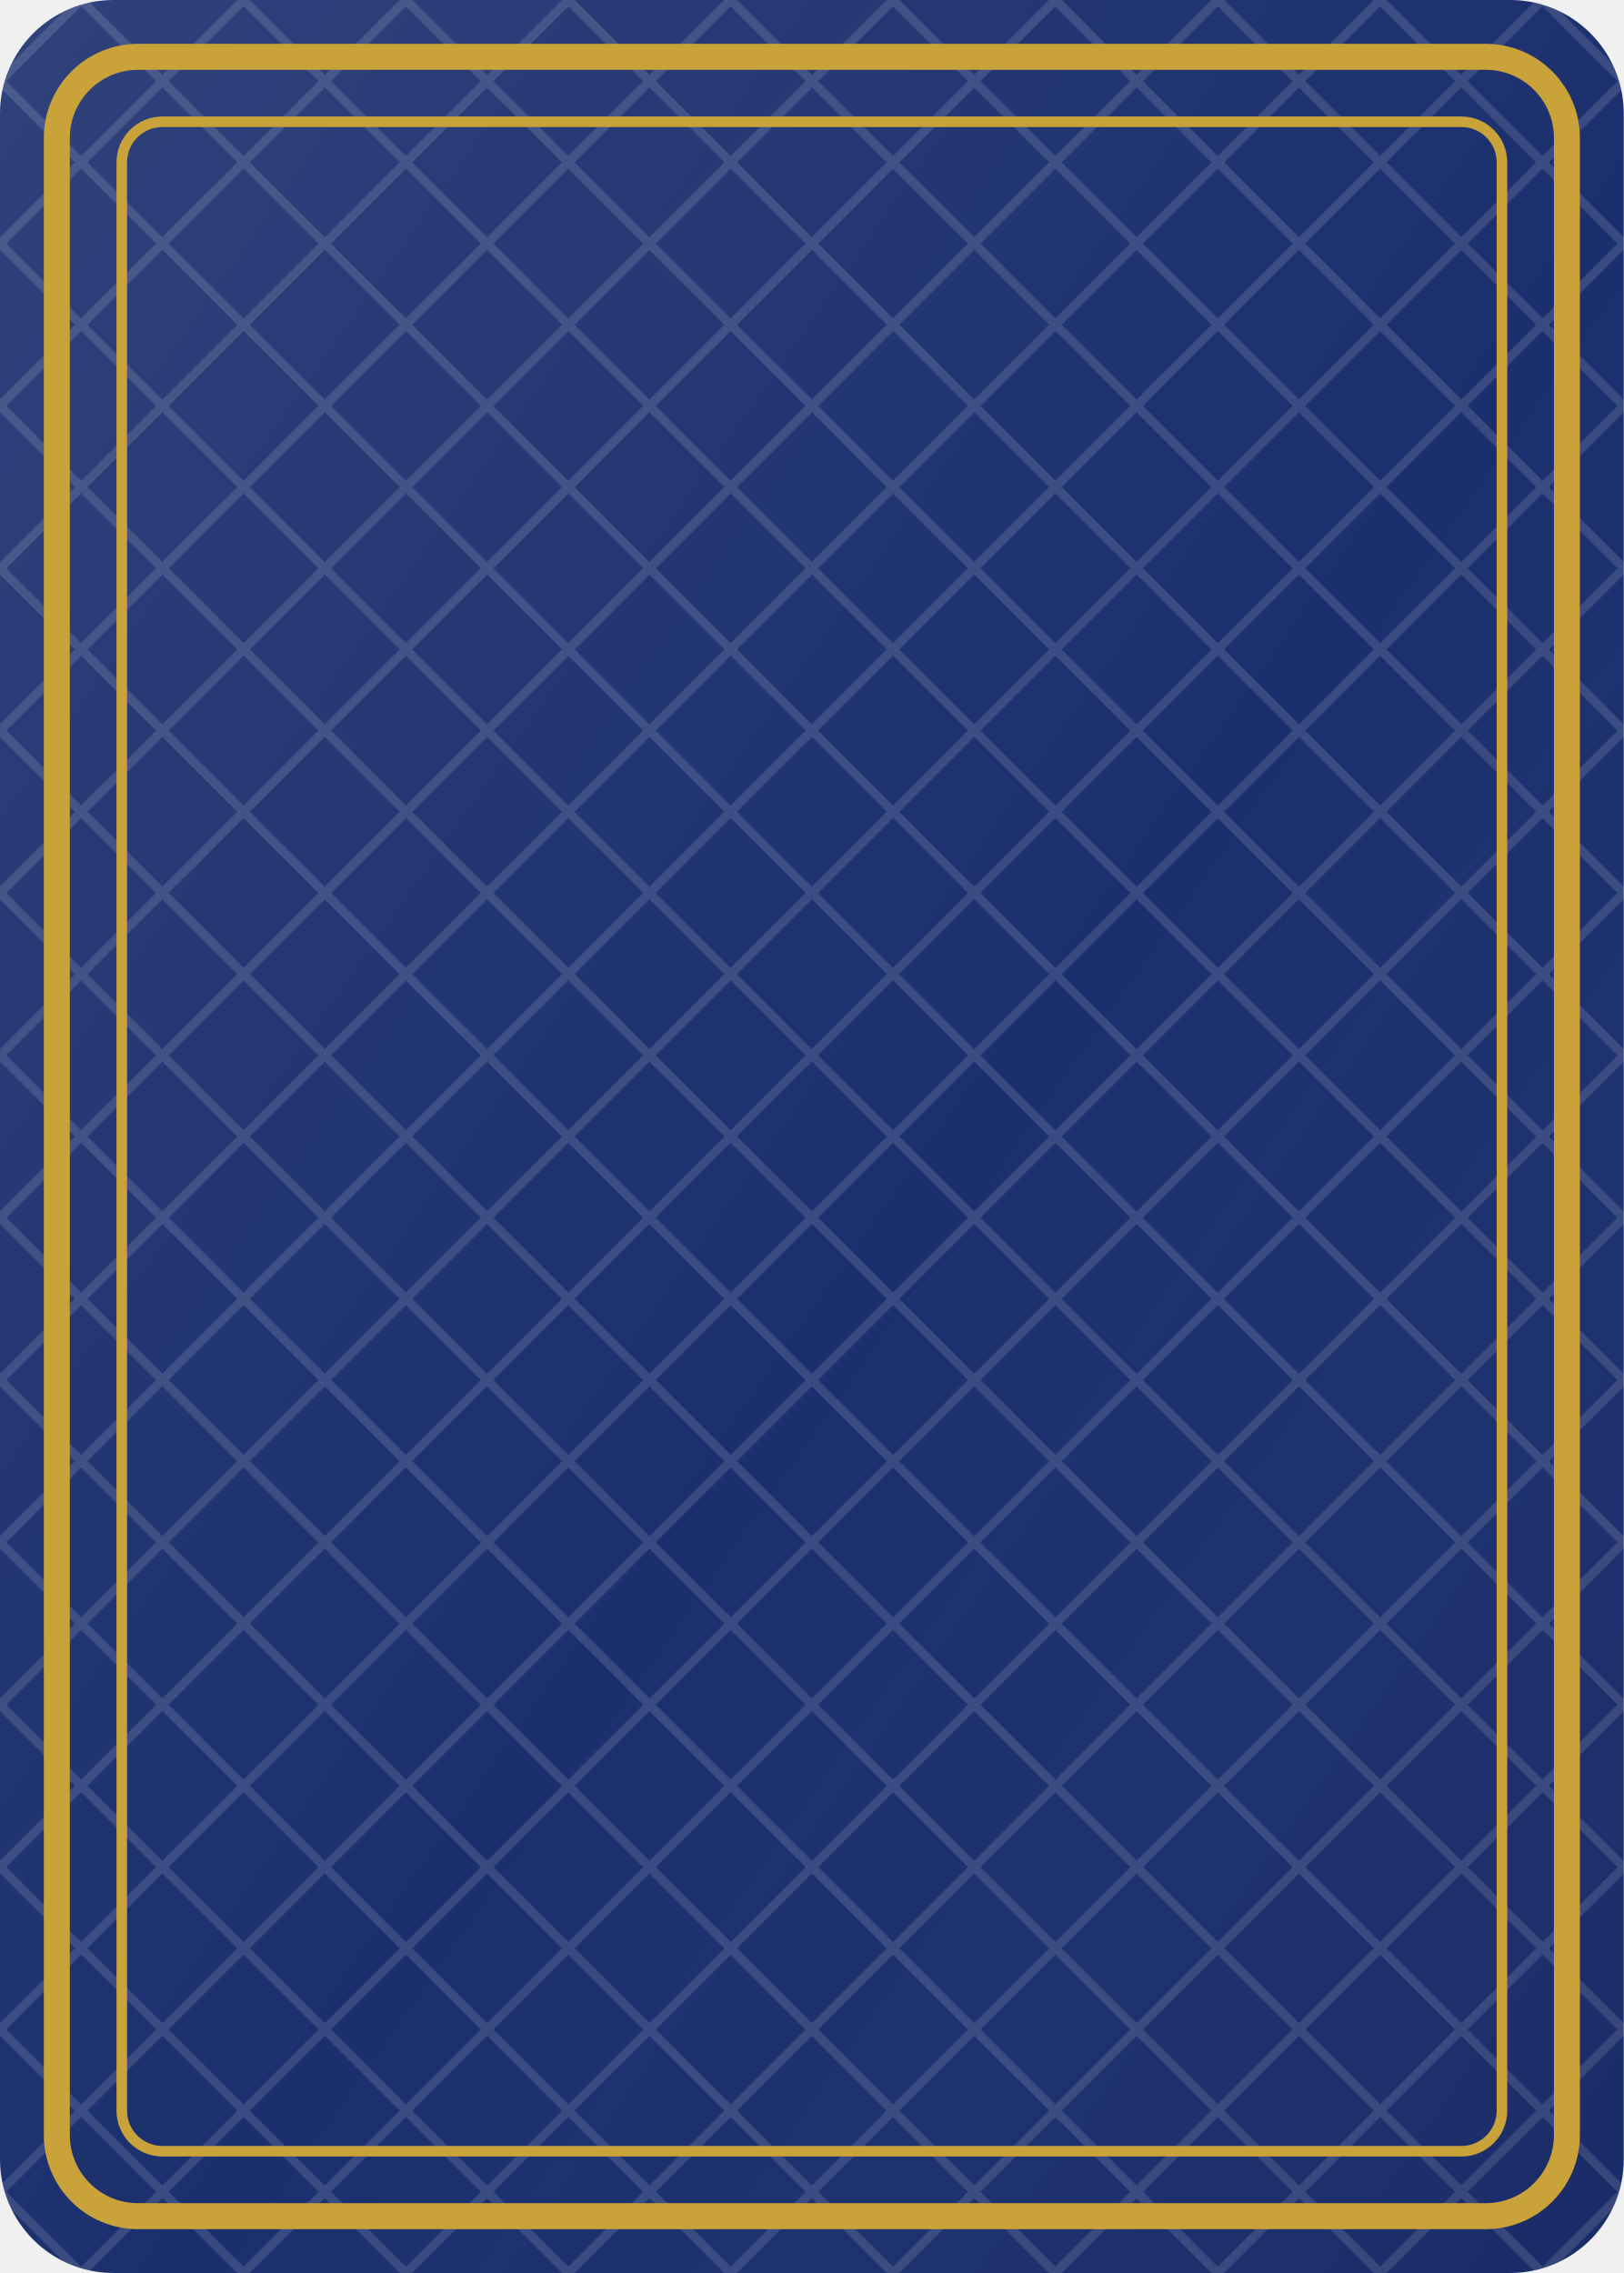
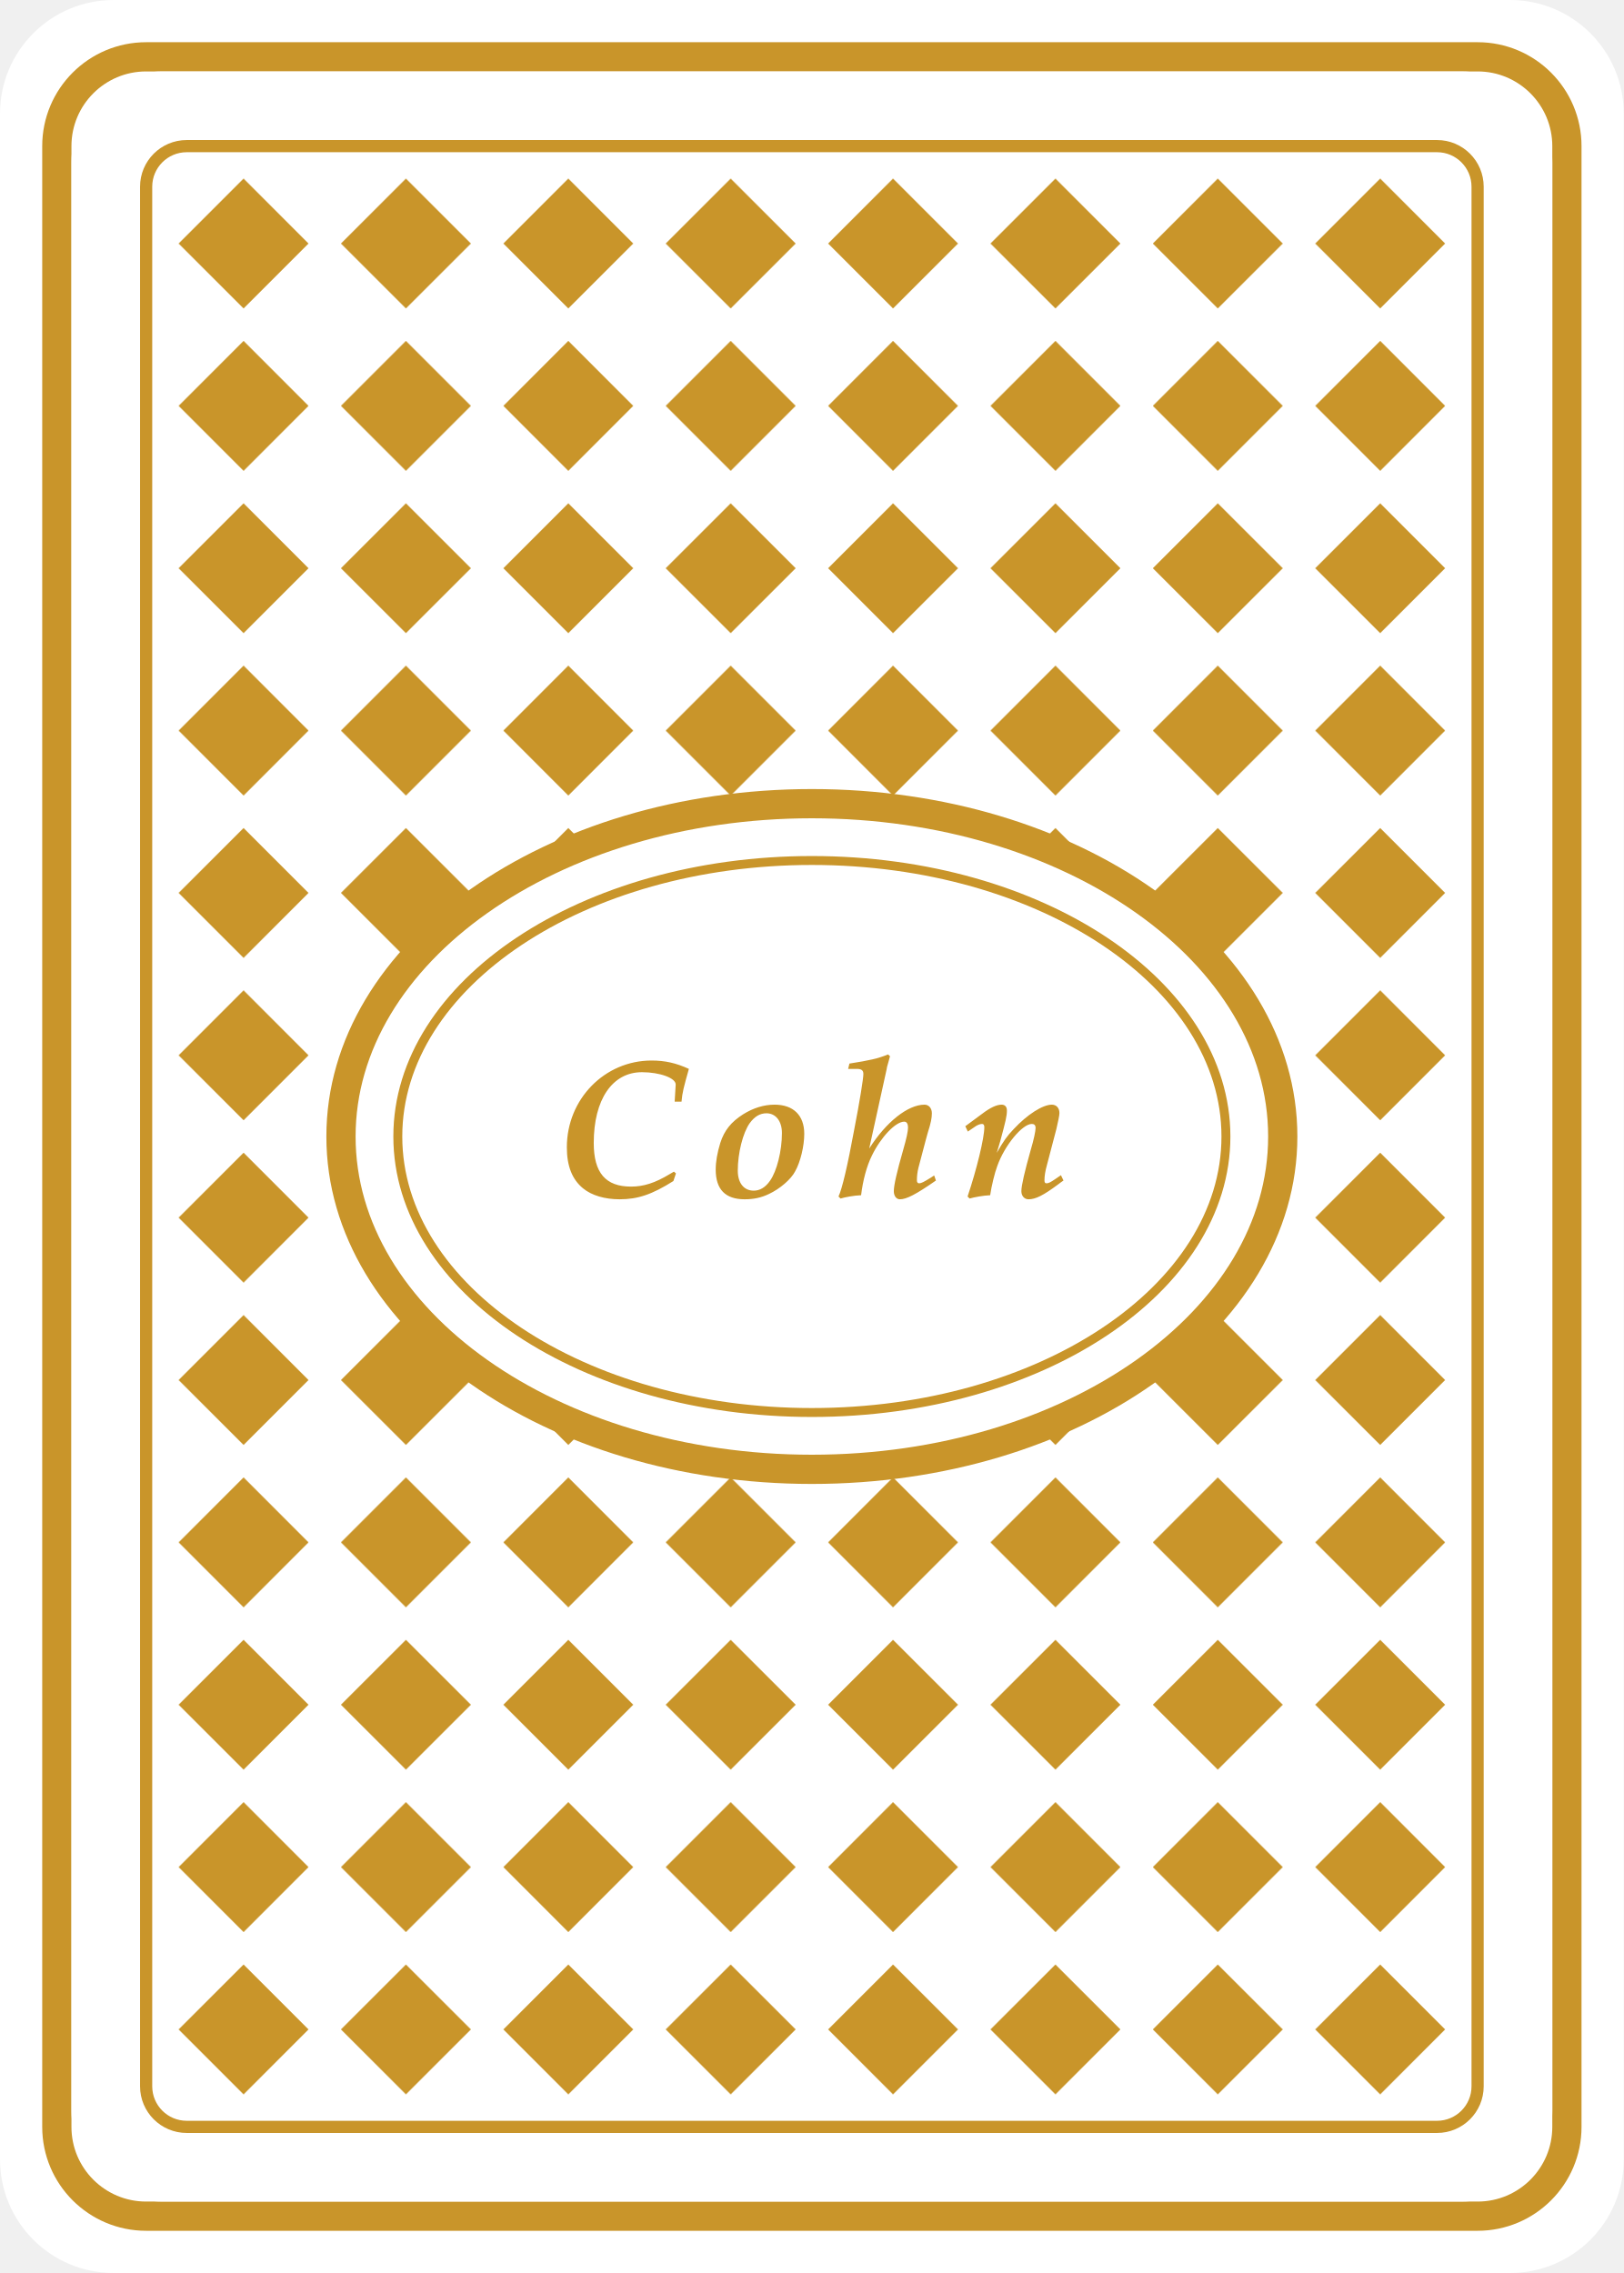
<svg xmlns="http://www.w3.org/2000/svg" viewBox="0 0 100 140">
  <defs>
-     <pattern id="dp" width="10" height="10" patternUnits="userSpaceOnUse">
-       <path d="M5 0 L10 5 L5 10 L0 5 Z" fill="none" stroke="rgba(255,255,255,0.13)" stroke-width="0.55" />
+     <pattern id="lattice" width="10" height="10" patternUnits="userSpaceOnUse">
+       <rect width="10" height="10" fill="white" />
+       <polygon points="5,1 9,5 5,9 1,5" fill="#c9952a" />
    </pattern>
-     <linearGradient id="shine" x1="0" y1="0" x2="1" y2="1">
-       <stop offset="0%" stop-color="#ffffff" stop-opacity="0.09" />
-       <stop offset="55%" stop-color="#ffffff" stop-opacity="0" />
-       <stop offset="100%" stop-color="#000000" stop-opacity="0.06" />
-     </linearGradient>
-     <clipPath id="card">
-       <rect width="100" height="140" rx="7" />
+     <clipPath id="pattern-clip">
+       <rect x="10" y="10" width="80" height="120" />
    </clipPath>
  </defs>
-   <rect width="100" height="140" rx="7" fill="#1b2f6e" />
-   <rect width="100" height="140" fill="url(#dp)" clip-path="url(#card)" />
-   <rect width="100" height="140" rx="7" fill="url(#shine)" />
-   <rect x="3.5" y="3.5" width="93" height="133" rx="5" fill="none" stroke="#c9a23a" stroke-width="1.6" />
-   <rect x="7.5" y="7.5" width="85" height="125" rx="2.5" fill="none" stroke="#c9a23a" stroke-width="0.65" />
+   <rect width="100" height="140" rx="7" fill="white" />
+   <rect width="100" height="140" fill="url(#lattice)" clip-path="url(#pattern-clip)" />
+   <rect x="3.5" y="3.5" width="93" height="133" rx="5.5" fill="none" stroke="#c9952a" stroke-width="1.8" />
+   <rect x="6" y="6" width="88" height="128" rx="4" fill="none" stroke="white" stroke-width="3.2" />
+   <rect x="9" y="9" width="82" height="122" rx="2.5" fill="none" stroke="#c9952a" stroke-width="0.75" />
+   <ellipse cx="50" cy="70" rx="29" ry="20.5" fill="white" stroke="#c9952a" stroke-width="1.8" />
+   <ellipse cx="50" cy="70" rx="25.5" ry="17" fill="none" stroke="#c9952a" stroke-width="0.55" />
+   <text x="50" y="70" text-anchor="middle" dominant-baseline="middle" font-family="Georgia, 'Palatino Linotype', Palatino, serif" font-size="12" font-style="italic" font-weight="bold" letter-spacing="1.2" fill="#c9952a">Cohn</text>
</svg>
